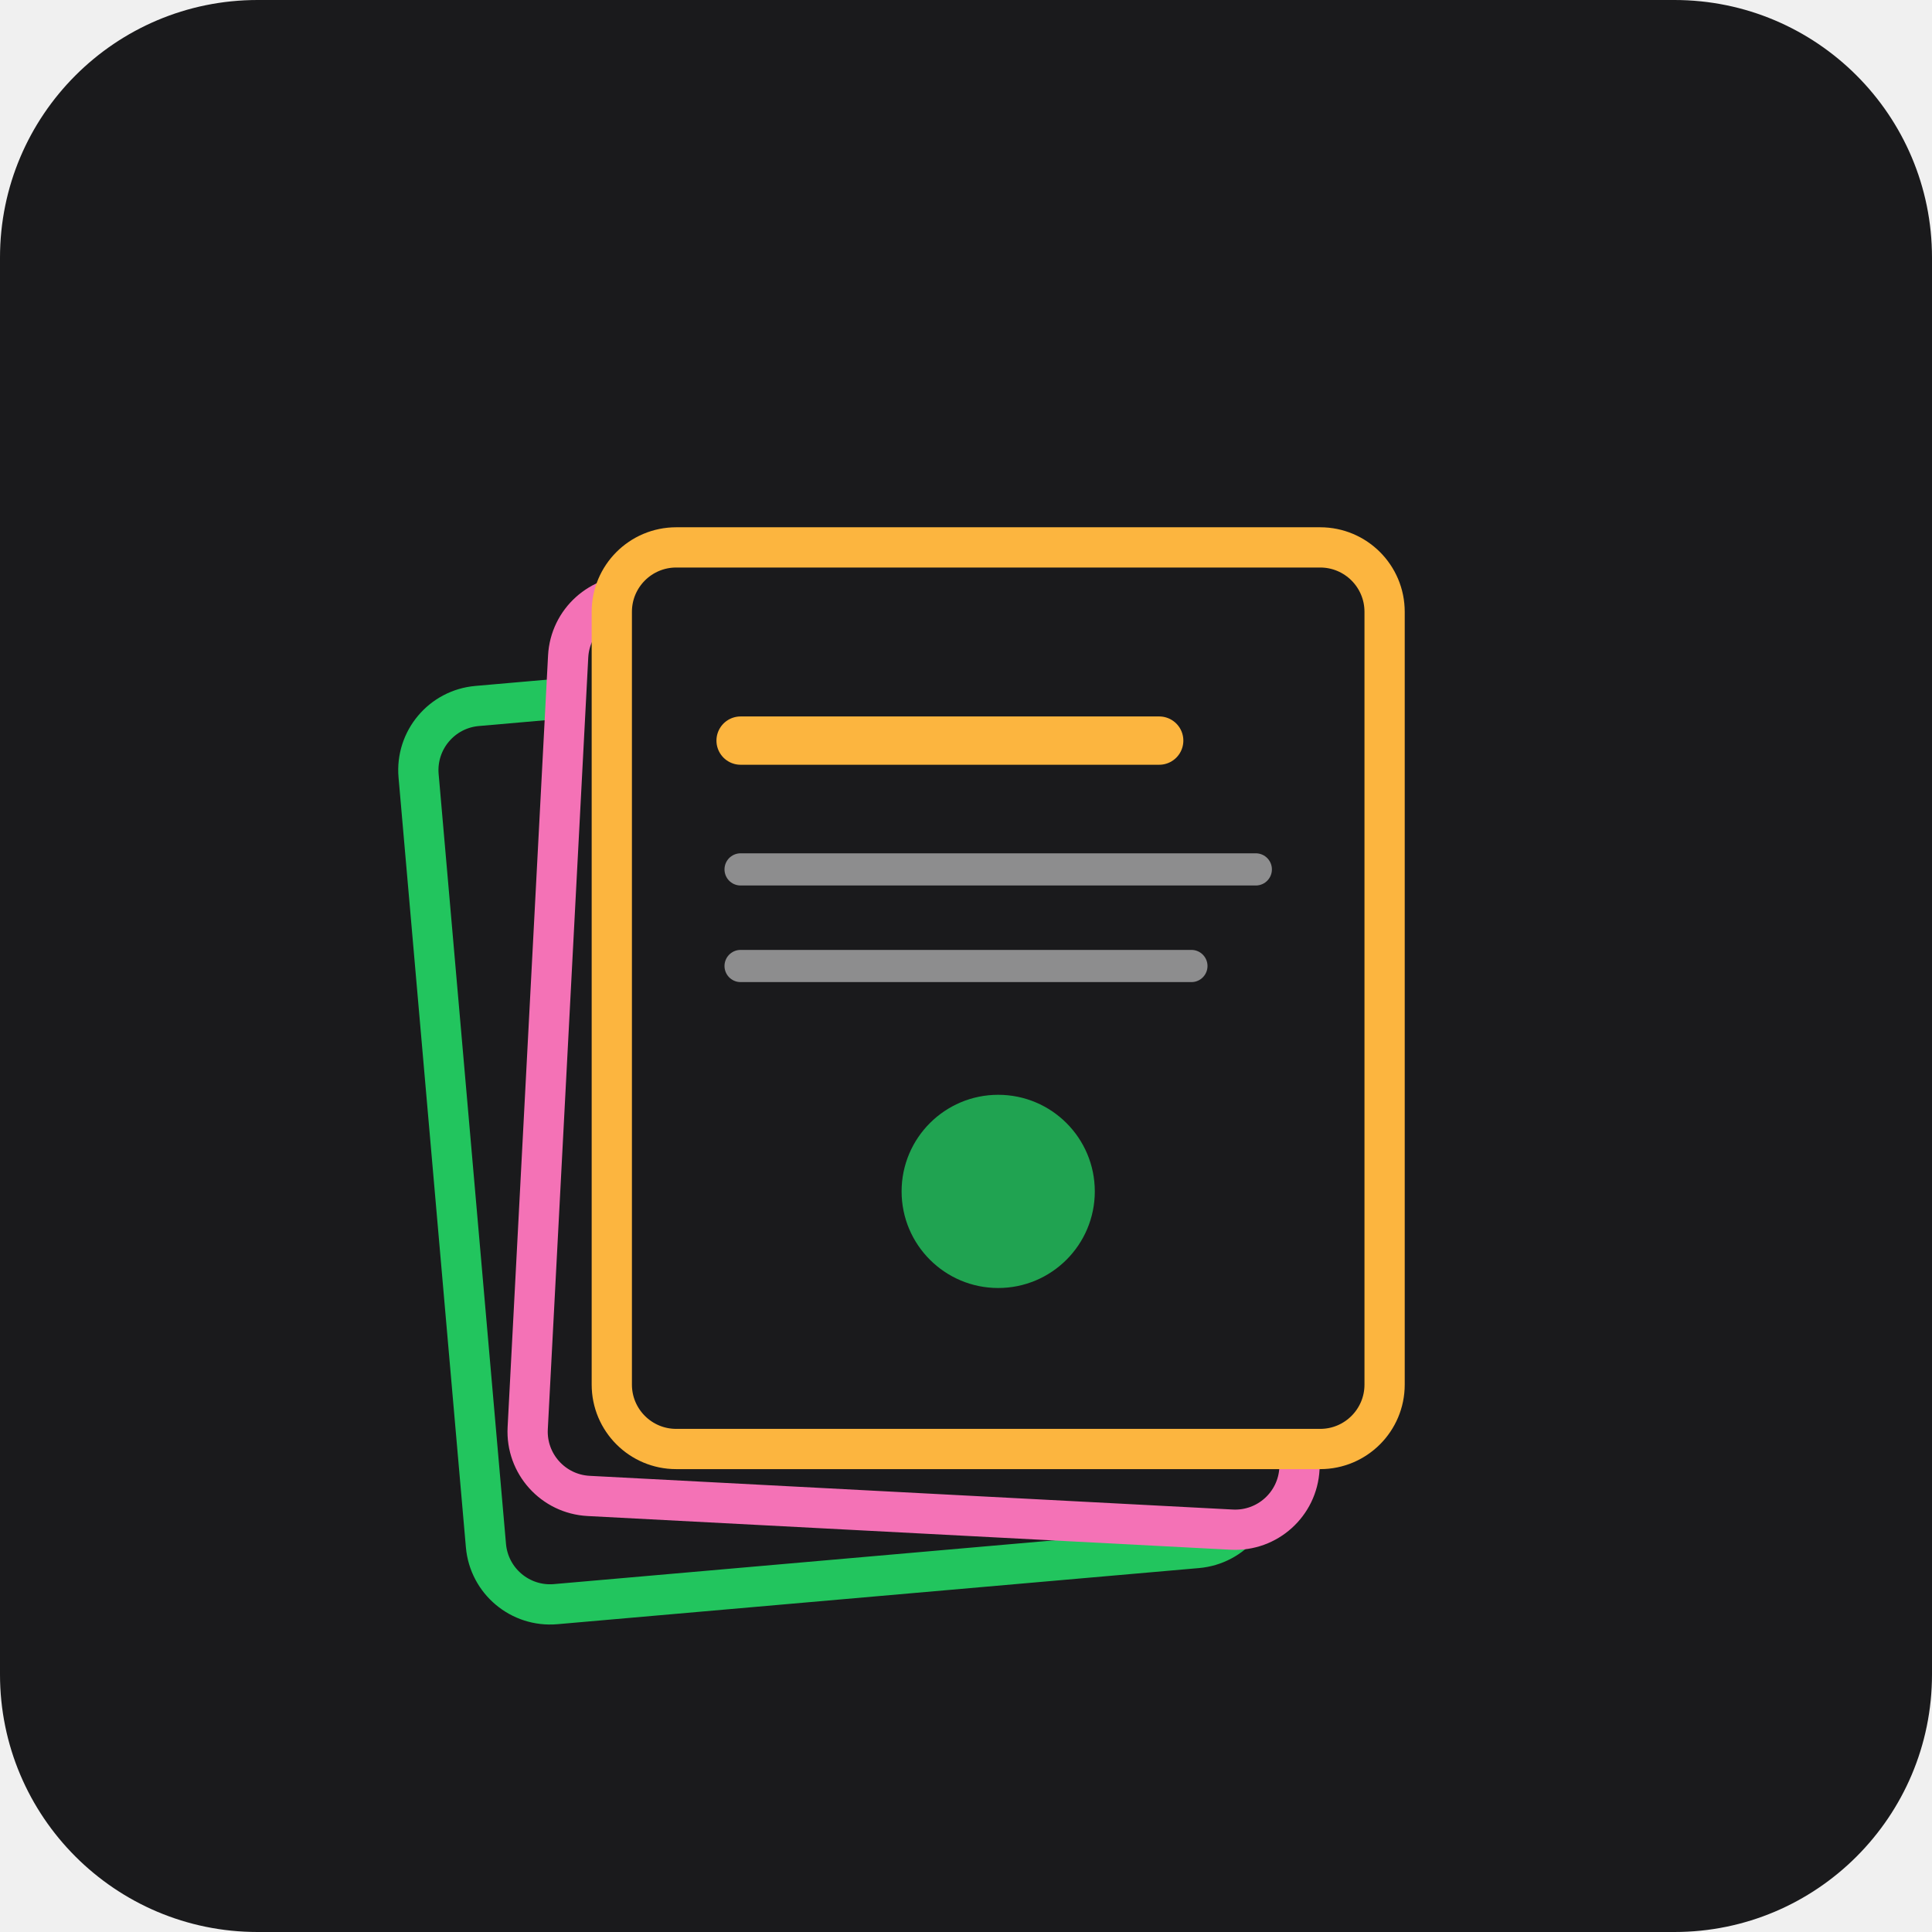
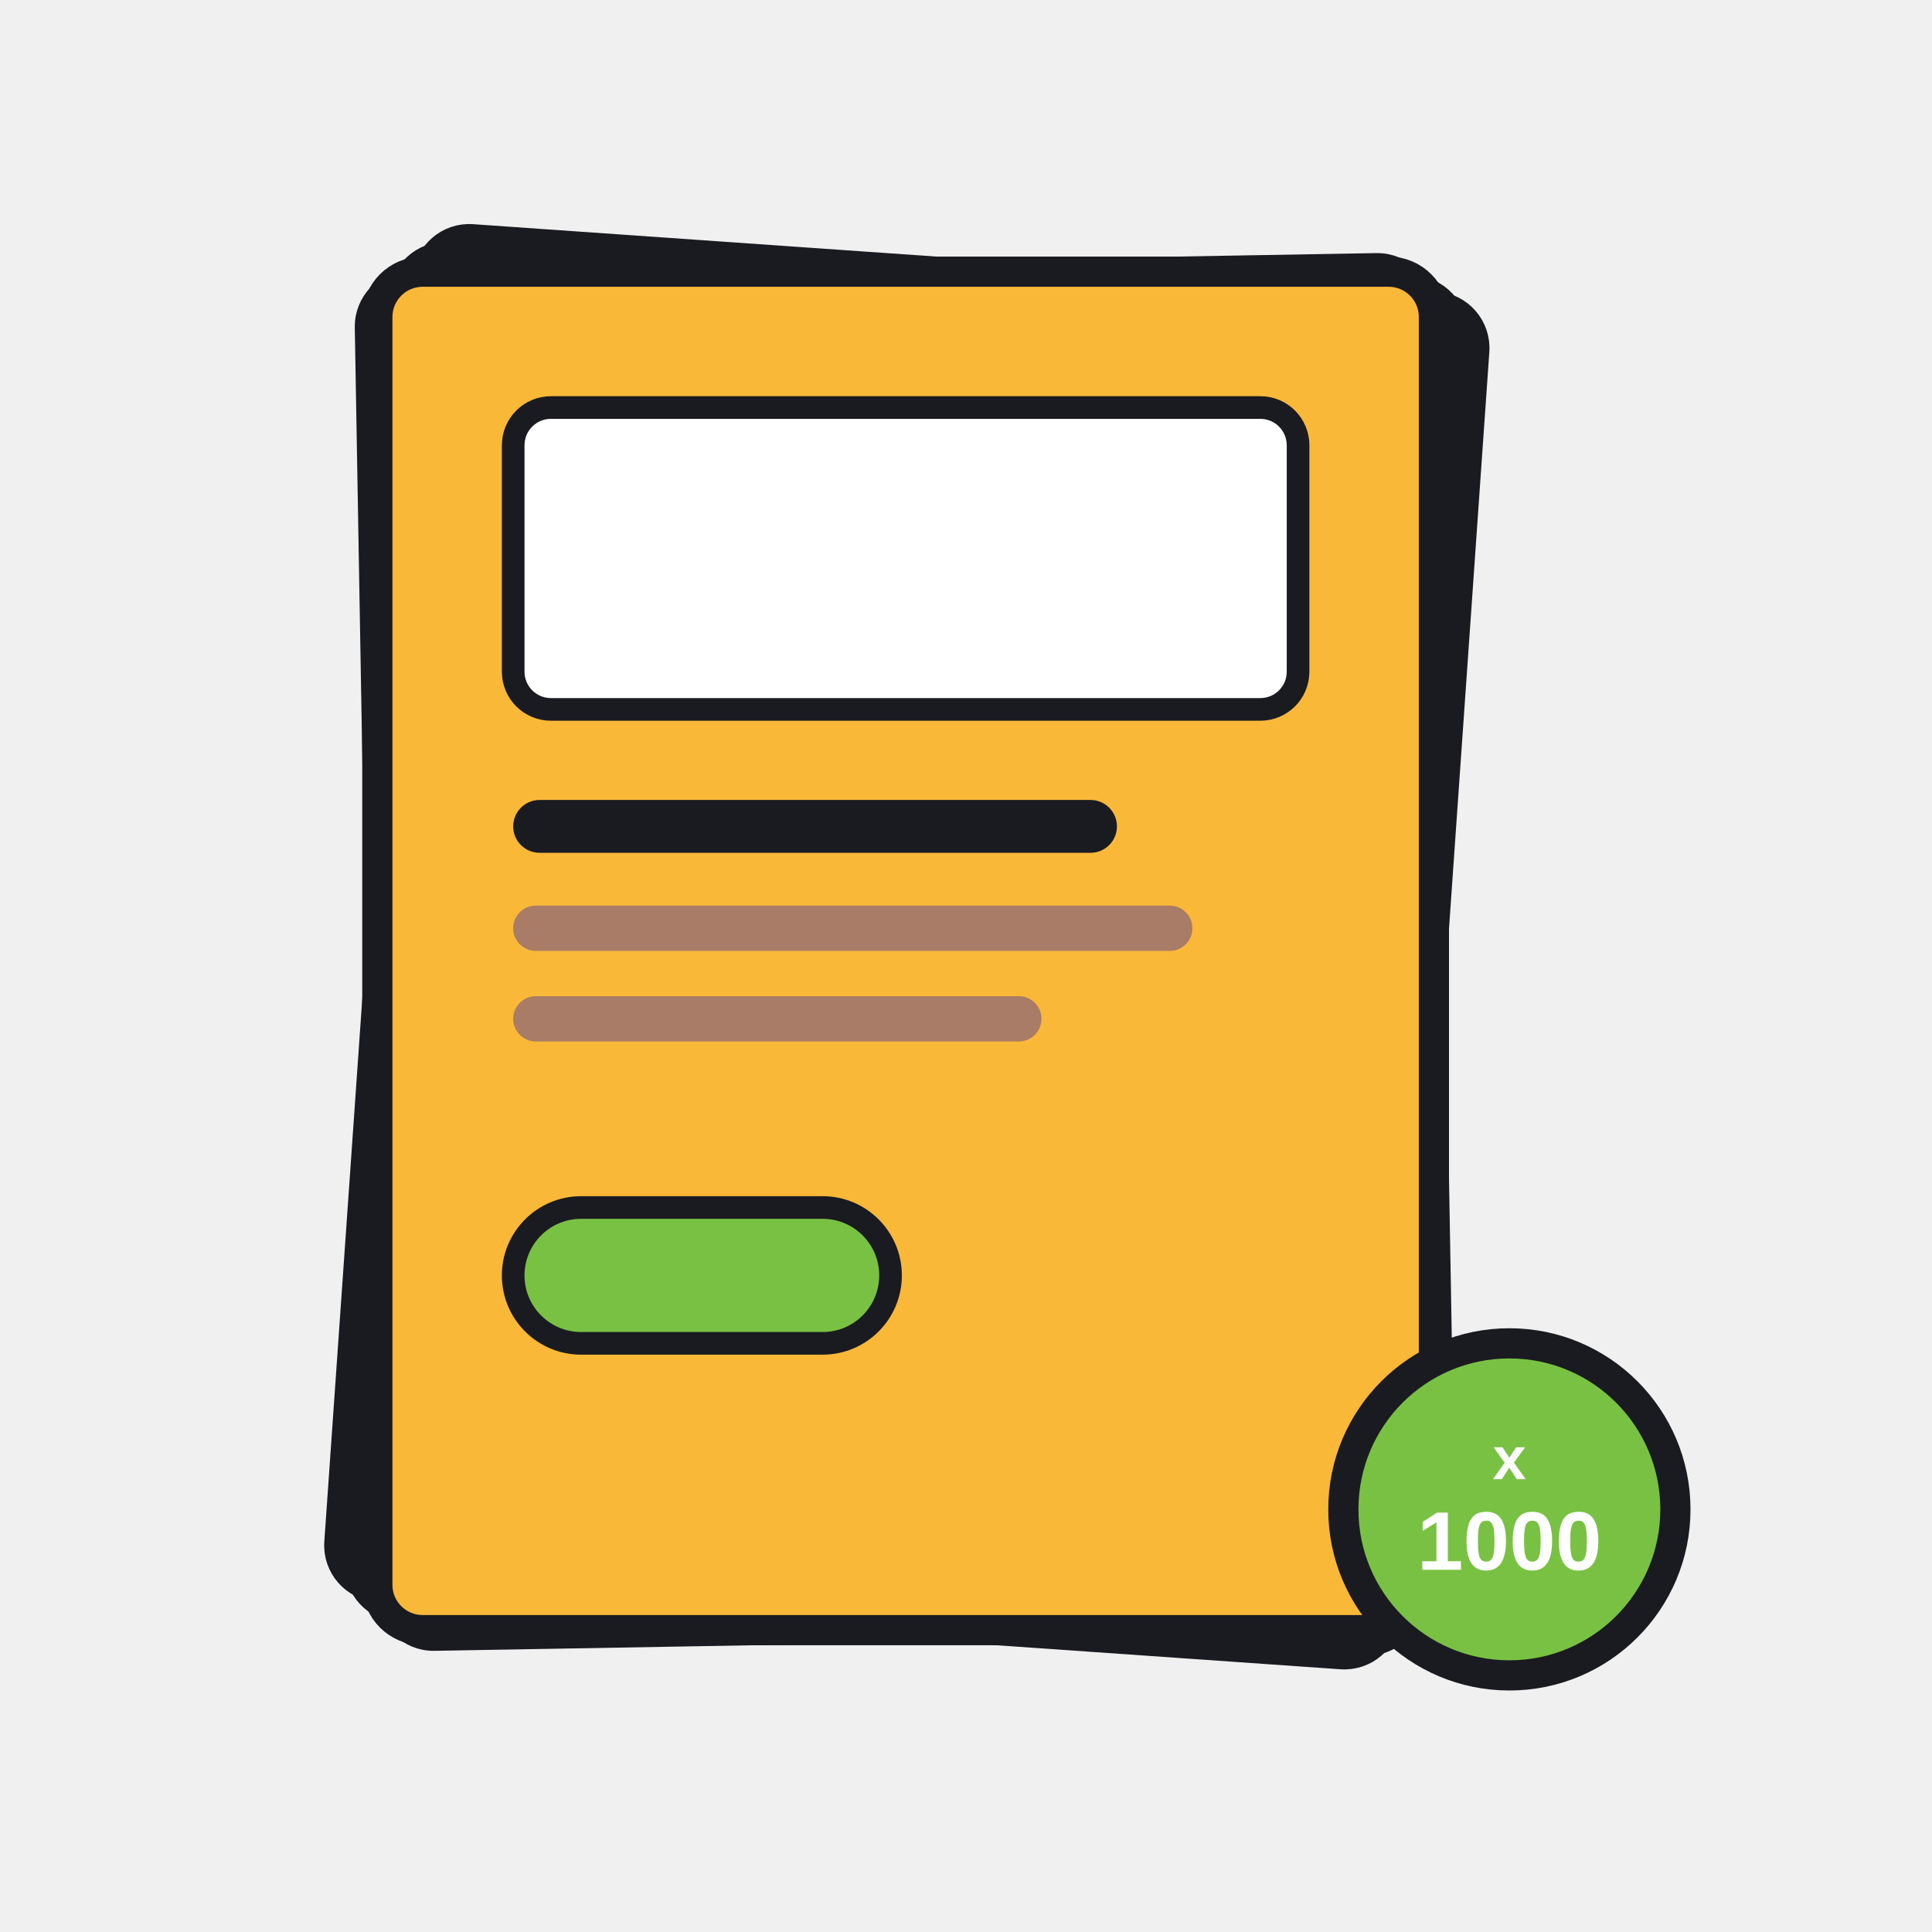
- <svg xmlns="http://www.w3.org/2000/svg" viewBox="0 0 120 120">
-   <rect width="120" height="120" rx="16" fill="#1a1a1c" />
-   <rect x="28" y="42" width="48" height="56" rx="4" fill="#1a1a1c" stroke="#22c55e" stroke-width="2.5" stroke-linecap="round" transform="rotate(-5 52 70)" />
-   <rect x="34" y="38" width="48" height="56" rx="4" fill="#1a1a1c" stroke="#f472b6" stroke-width="2.5" stroke-linecap="round" transform="rotate(3 58 66)" />
-   <rect x="38" y="34" width="48" height="56" rx="4" fill="#1a1a1c" stroke="#FCB53F" stroke-width="2.5" stroke-linecap="round" />
-   <line x1="46" y1="46" x2="72" y2="46" stroke="#FCB53F" stroke-width="3" stroke-linecap="round" />
-   <line x1="46" y1="54" x2="78" y2="54" stroke="#ffffff" stroke-width="2" stroke-linecap="round" opacity="0.5" />
-   <line x1="46" y1="60" x2="74" y2="60" stroke="#ffffff" stroke-width="2" stroke-linecap="round" opacity="0.5" />
-   <circle cx="62" cy="74" r="6" fill="#22c55e" opacity="0.8" />
+ <svg xmlns="http://www.w3.org/2000/svg" viewBox="0 0 512 512" stroke-linecap="round" stroke-linejoin="round">
+   <rect x="100" y="72" width="280" height="360" rx="12" fill="#A87C66" stroke="#1A1B20" stroke-width="6" transform="rotate(4, 256, 256)" />
+   <rect x="100" y="72" width="280" height="360" rx="12" fill="#79C143" stroke="#1A1B20" stroke-width="6" transform="rotate(2, 256, 256)" />
+   <rect x="100" y="72" width="280" height="360" rx="12" fill="#FFFFFF" stroke="#1A1B20" stroke-width="6" transform="rotate(-1, 256, 256)" />
+   <rect x="100" y="72" width="280" height="360" rx="12" fill="#FAB839" stroke="#1A1B20" stroke-width="8" />
+   <rect x="136" y="108" width="208" height="80" rx="10" fill="#FFFFFF" stroke="#1A1B20" stroke-width="6" />
+   <rect x="136" y="212" width="160" height="14" rx="7" fill="#1A1B20" stroke="none" />
+   <rect x="136" y="240" width="180" height="12" rx="6" fill="#A87C66" stroke="none" />
+   <rect x="136" y="264" width="140" height="12" rx="6" fill="#A87C66" stroke="none" />
+   <rect x="136" y="320" width="100" height="36" rx="18" fill="#79C143" stroke="#1A1B20" stroke-width="6" />
+   <circle cx="400" cy="400" r="44" fill="#79C143" stroke="#1A1B20" stroke-width="8" />
+   <text x="400" y="392" font-family="Arial, sans-serif" font-size="16" font-weight="bold" fill="#FFFFFF" stroke="none" text-anchor="middle">x</text>
+   <text x="400" y="416" font-family="Arial, sans-serif" font-size="22" font-weight="bold" fill="#FFFFFF" stroke="none" text-anchor="middle">1000</text>
</svg>
